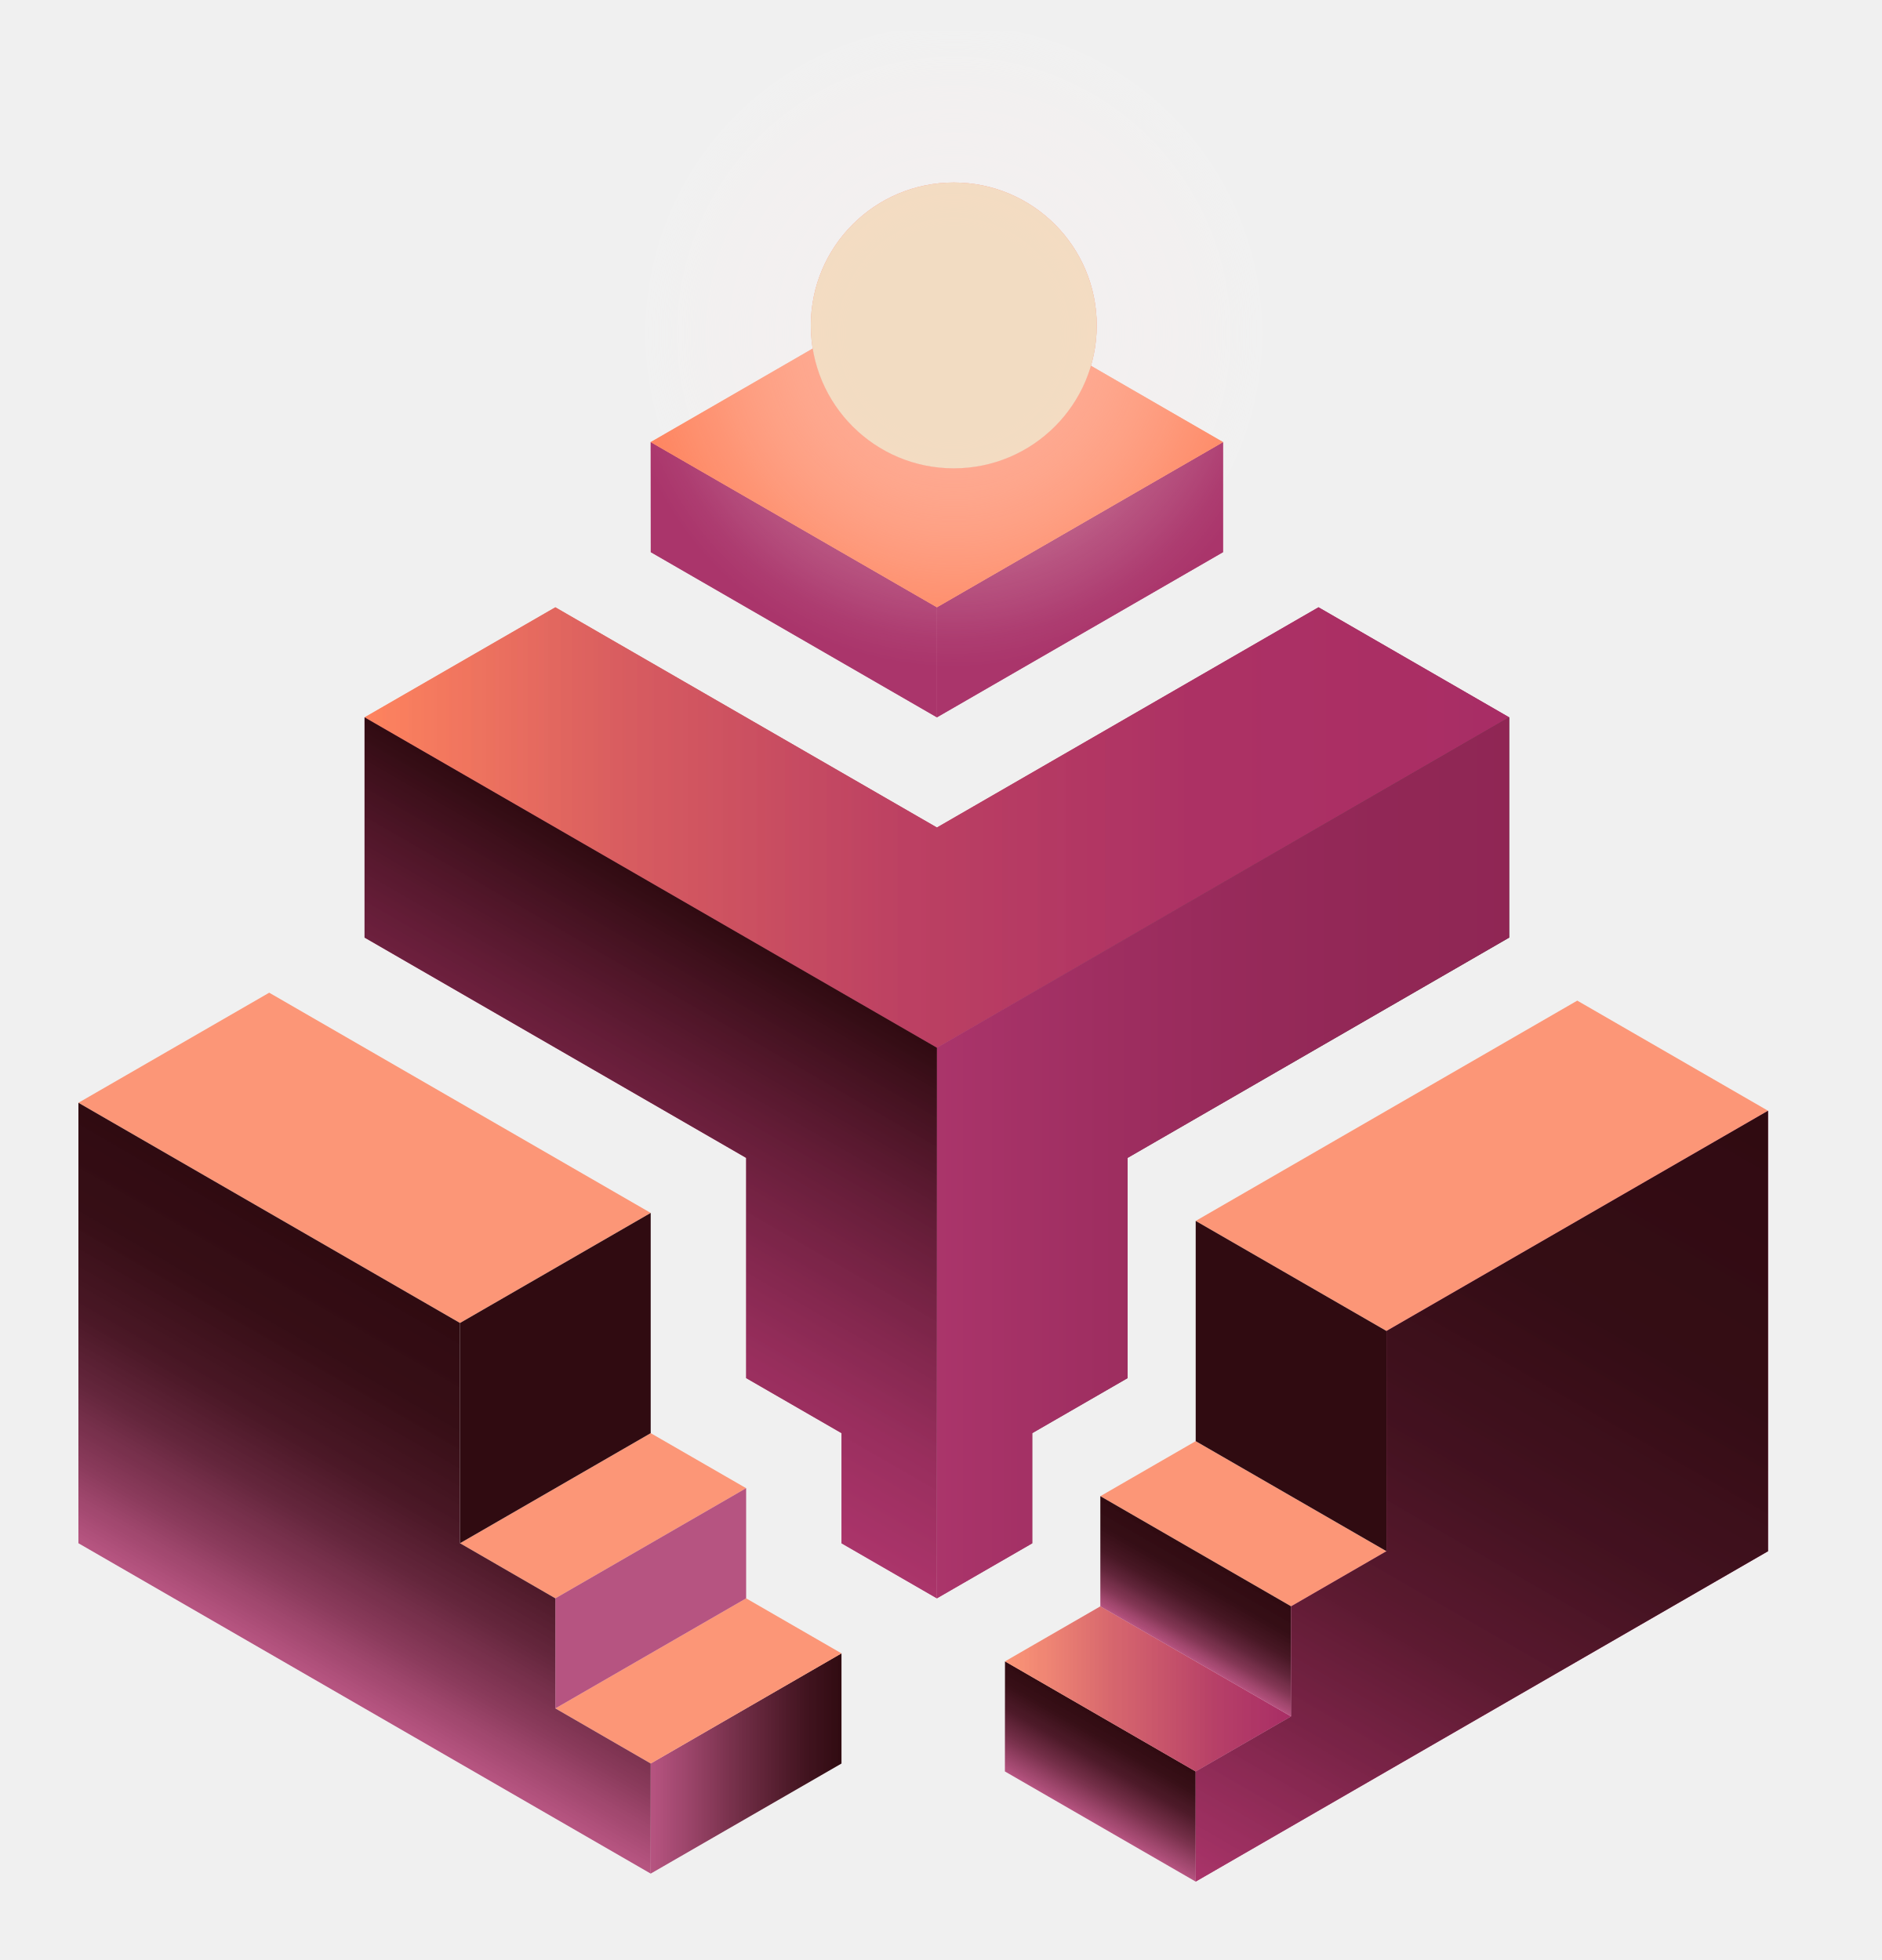
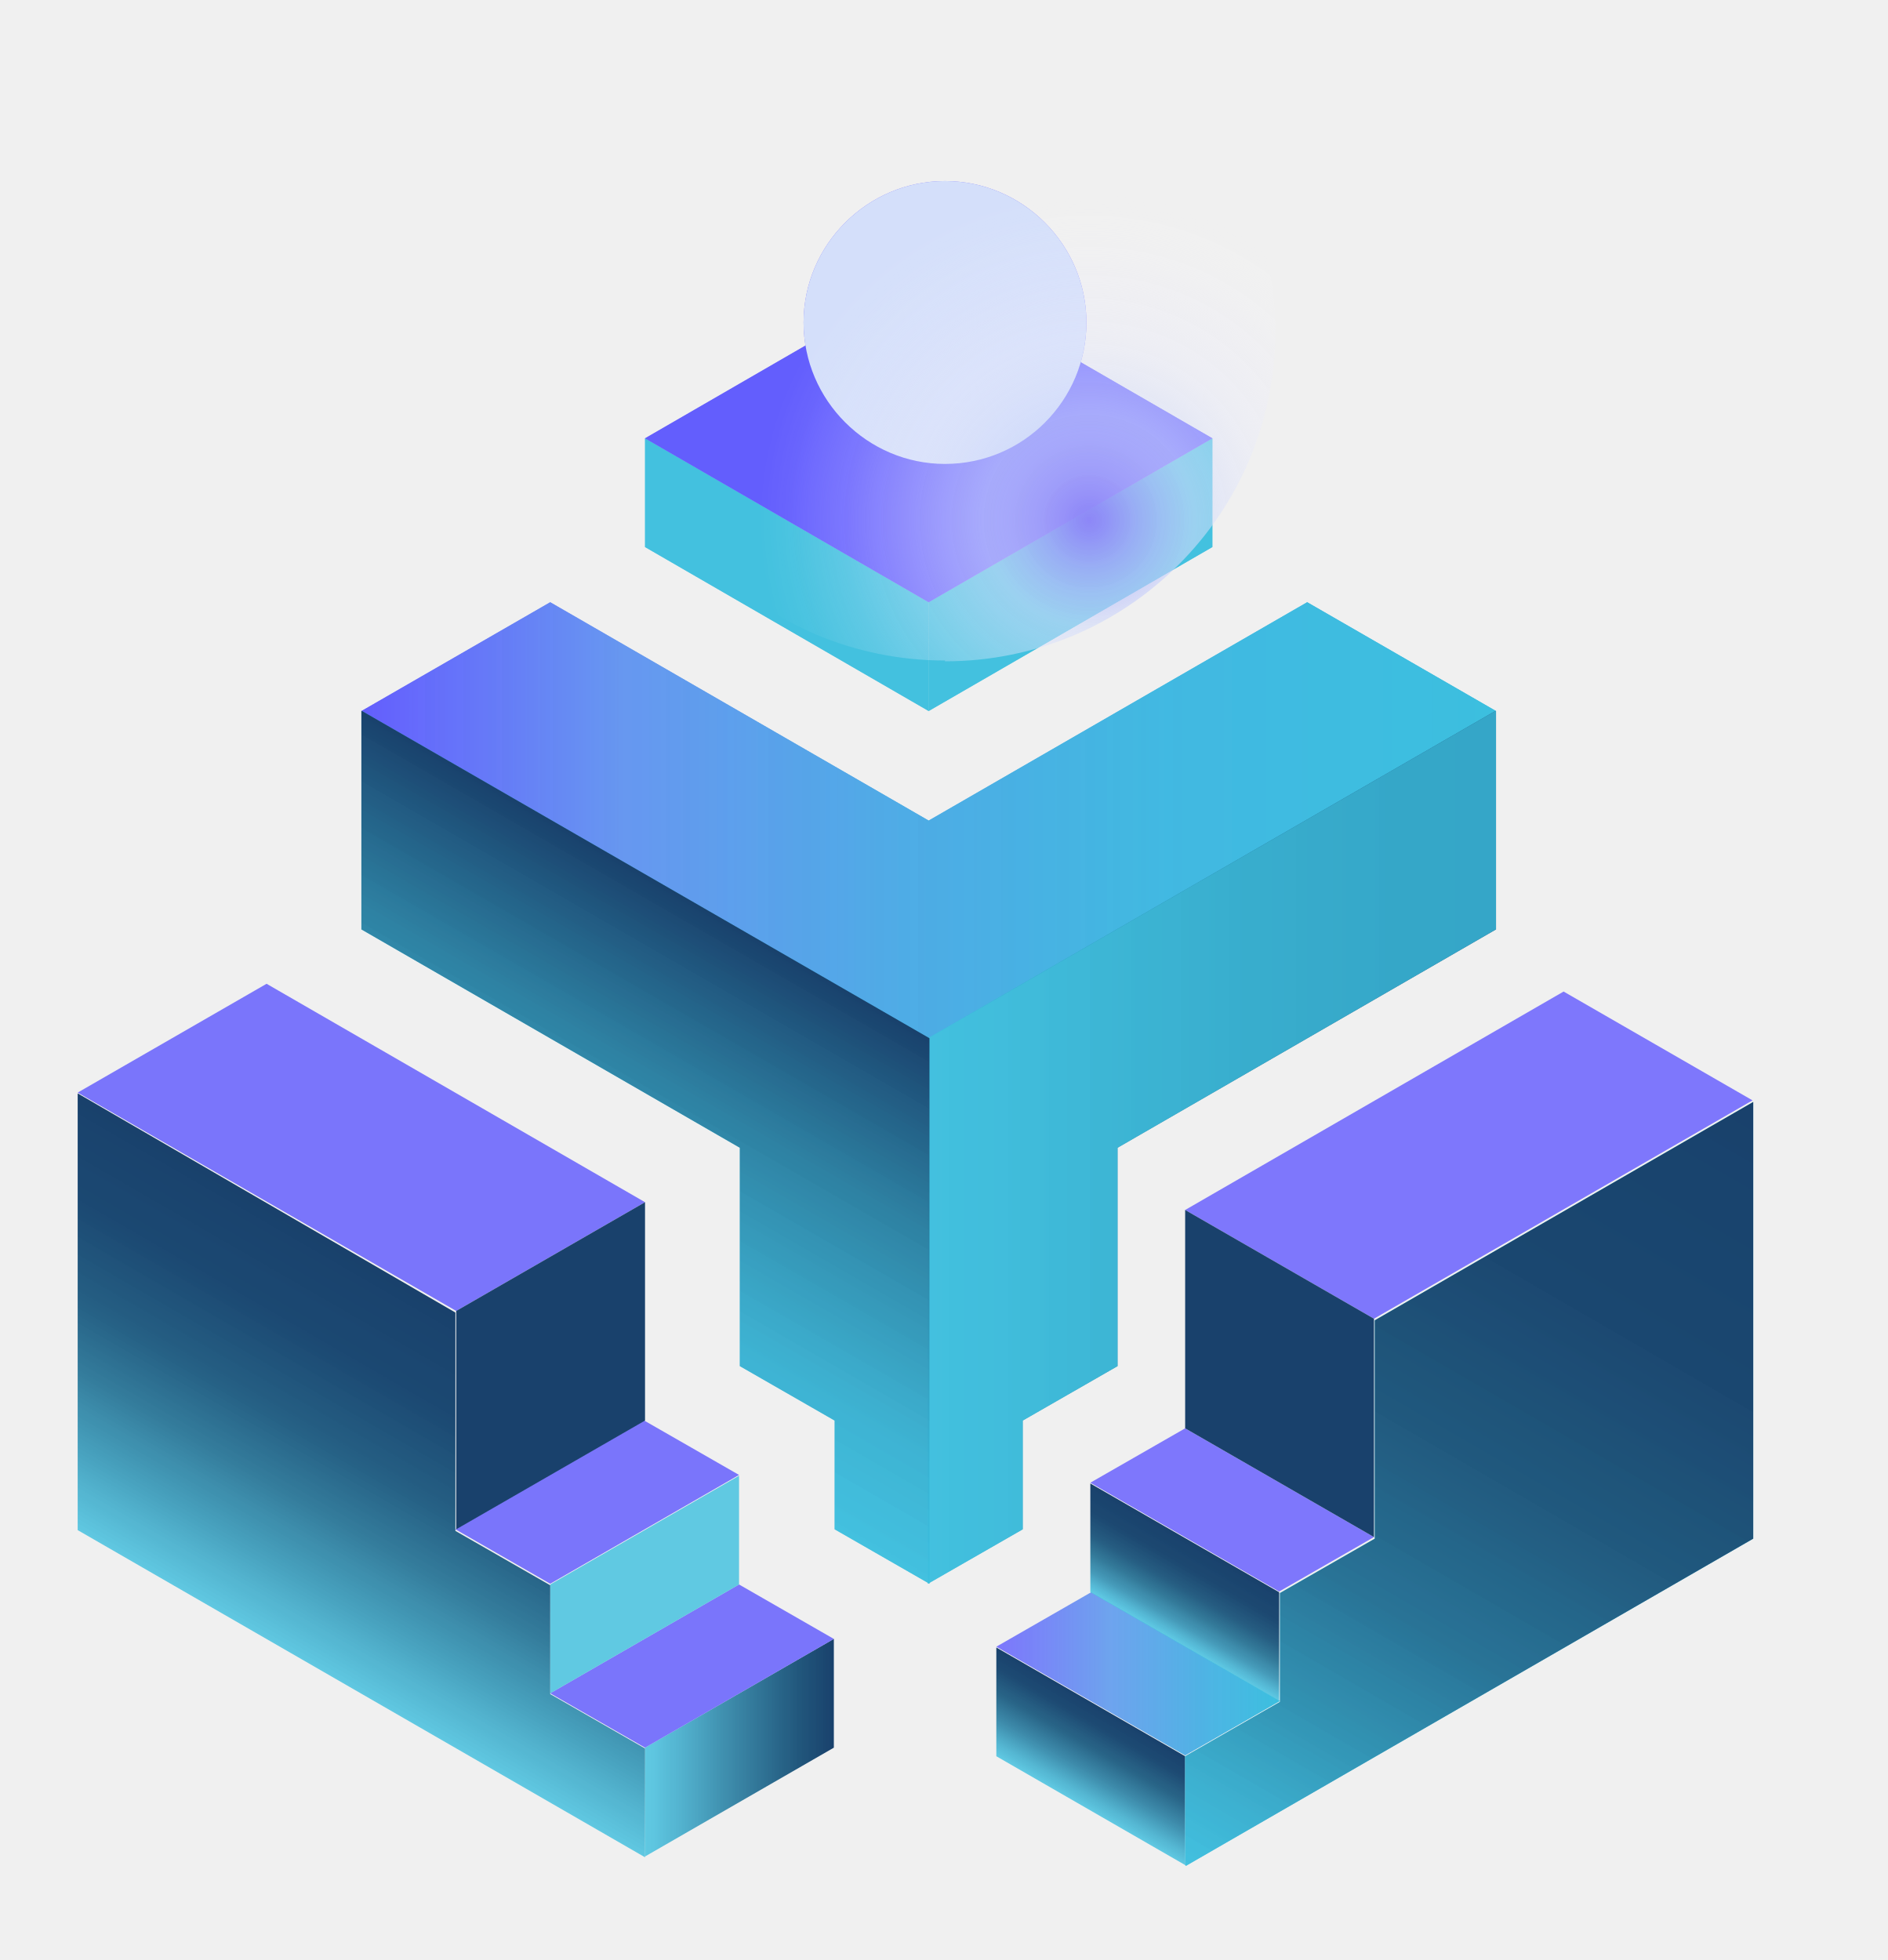
- <svg xmlns="http://www.w3.org/2000/svg" width="24" height="25" viewBox="0 0 24 25" fill="none">
-   <g clip-path="url(#clip0_2467_5237)">
-     <path d="M12.815 22.595L12.816 21.191L15.248 22.595V24L12.815 22.595Z" fill="url(#paint0_linear_2467_5237)" />
-     <path d="M12.816 21.191L14.032 20.489L16.465 21.893L15.248 22.596L12.816 21.191Z" fill="url(#paint1_linear_2467_5237)" />
-     <path d="M14.032 19.084L15.248 18.382L17.681 19.786L16.465 20.489L14.032 19.084Z" fill="url(#paint2_linear_2467_5237)" />
-     <path d="M15.248 15.573L20.114 12.763L22.547 14.168L17.681 16.977L15.248 15.573Z" fill="url(#paint3_linear_2467_5237)" />
-     <path d="M14.032 20.489V19.084L16.465 20.489V21.893L14.032 20.489Z" fill="url(#paint4_linear_2467_5237)" />
-     <path d="M15.248 18.382V15.573L17.681 16.977V19.786L15.248 18.382Z" fill="url(#paint5_linear_2467_5237)" />
-     <path d="M15.248 24V22.596L16.465 21.893V20.489L17.681 19.786V16.977L22.547 14.168V19.786L15.248 24Z" fill="url(#paint6_linear_2467_5237)" />
-     <path d="M15.248 24V22.596L16.465 21.893V20.489L17.681 19.786V16.977L22.547 14.168V19.786L15.248 24Z" fill="url(#paint7_linear_2467_5237)" />
-     <path d="M4.649 9.15L7.082 7.746L11.948 10.555L16.814 7.746L19.246 9.15L11.948 13.364L4.649 9.15Z" fill="url(#paint8_linear_2467_5237)" />
-     <path d="M4.649 9.15L7.082 7.746L11.948 10.555L16.814 7.746L19.246 9.15L11.948 13.364L4.649 9.15Z" fill="url(#paint9_linear_2467_5237)" />
-     <path d="M19.246 9.15V11.959L14.38 14.769V17.578L13.164 18.28V19.685L11.948 20.387V13.364L19.246 9.15Z" fill="url(#paint10_linear_2467_5237)" />
-     <path d="M19.246 9.15V11.959L14.38 14.769V17.578L13.164 18.28V19.685L11.948 20.387V13.364L19.246 9.15Z" fill="url(#paint11_linear_2467_5237)" />
-     <path d="M4.649 9.15V11.959L9.515 14.769V17.578L10.731 18.28V19.685L11.947 20.387L11.948 13.364L4.649 9.15Z" fill="url(#paint12_linear_2467_5237)" />
-     <path d="M4.649 9.15V11.959L9.515 14.769V17.578L10.731 18.28V19.685L11.947 20.387L11.948 13.364L4.649 9.15Z" fill="url(#paint13_linear_2467_5237)" />
-     <path d="M10.731 22.494L10.731 21.089L8.298 22.494V23.898L10.731 22.494Z" fill="url(#paint14_linear_2467_5237)" />
-     <path d="M10.731 21.089L9.515 20.387L7.082 21.791L8.298 22.494L10.731 21.089Z" fill="url(#paint15_linear_2467_5237)" />
-     <path d="M9.515 18.982L8.298 18.28L5.866 19.684L7.082 20.387L9.515 18.982Z" fill="url(#paint16_linear_2467_5237)" />
-     <path d="M8.298 15.471L3.433 12.662L1 14.066L5.866 16.875L8.298 15.471Z" fill="url(#paint17_linear_2467_5237)" />
-     <path d="M9.515 20.387V18.982L7.082 20.387V21.791L9.515 20.387Z" fill="url(#paint18_linear_2467_5237)" />
-     <path d="M8.298 18.28V15.471L5.866 16.875V19.684L8.298 18.28Z" fill="url(#paint19_linear_2467_5237)" />
-     <path d="M8.298 23.898V22.494L7.082 21.791V20.387L5.866 19.684V16.875L1 14.066V19.684L8.298 23.898Z" fill="url(#paint20_linear_2467_5237)" />
-     <path d="M8.298 5.639L8.299 7.043L11.948 9.15V7.746L8.298 5.639Z" fill="url(#paint21_linear_2467_5237)" />
-     <path d="M8.298 5.639L8.299 7.043L11.948 9.15V7.746L8.298 5.639Z" fill="url(#paint22_linear_2467_5237)" />
-     <path d="M15.597 5.639V7.043L11.948 9.15V7.746L15.597 5.639Z" fill="url(#paint23_linear_2467_5237)" />
-     <path d="M15.597 5.639V7.043L11.948 9.15V7.746L15.597 5.639Z" fill="url(#paint24_linear_2467_5237)" />
-     <path d="M8.298 5.639L11.948 3.532L15.597 5.639L11.948 7.746L8.298 5.639Z" fill="url(#paint25_linear_2467_5237)" />
-     <path d="M8.298 5.639L11.948 3.532L15.597 5.639L11.948 7.746L8.298 5.639Z" fill="url(#paint26_linear_2467_5237)" />
-     <path d="M12.163 5.974C13.17 5.974 13.986 5.158 13.986 4.151C13.986 3.144 13.17 2.328 12.163 2.328C11.156 2.328 10.34 3.144 10.34 4.151C10.34 5.158 11.156 5.974 12.163 5.974Z" fill="url(#paint27_linear_2467_5237)" />
-     <path d="M12.163 5.974C13.17 5.974 13.986 5.158 13.986 4.151C13.986 3.144 13.17 2.328 12.163 2.328C11.156 2.328 10.34 3.144 10.34 4.151C10.34 5.158 11.156 5.974 12.163 5.974Z" fill="#F2DCC2" />
-     <path style="mix-blend-mode:lighten" d="M12.163 8.507C14.512 8.507 16.416 6.602 16.416 4.253C16.416 1.904 14.512 0 12.163 0C9.814 0 7.91 1.904 7.91 4.253C7.91 6.602 9.814 8.507 12.163 8.507Z" fill="url(#paint28_radial_2467_5237)" />
+ <svg xmlns="http://www.w3.org/2000/svg" width="26" height="27" viewBox="0 0 26 27" fill="none">
+   <g clip-path="url(#clip0_4553_14340)">
+     <mask id="mask0_4553_14340" style="mask-type:alpha" maskUnits="userSpaceOnUse" x="0" y="0" width="26" height="27">
+       <path d="M25.692 0.428H0V26.12H25.692V0.428Z" fill="white" />
+     </mask>
+     <g mask="url(#mask0_4553_14340)">
+       <path d="M13.724 24.193V22.695L16.325 24.193V25.692L13.724 24.193Z" fill="url(#paint0_linear_4553_14340)" />
+       <path d="M13.724 22.684L15.03 21.934L17.631 23.433L16.325 24.182L13.724 22.684V22.684Z" fill="url(#paint1_linear_4553_14340)" />
+       <path d="M15.019 20.425L16.325 19.676L18.926 21.174L17.62 21.924L15.019 20.425V20.425Z" fill="url(#paint2_linear_4553_14340)" />
+       <path d="M16.325 16.668L21.538 13.659L24.14 15.158L18.926 18.166L16.325 16.668V16.668Z" fill="url(#paint3_linear_4553_14340)" />
+       <path d="M15.019 21.934V20.436L17.62 21.934V23.433L15.019 21.934V21.934Z" fill="url(#paint4_linear_4553_14340)" />
+       <path d="M16.325 19.676V16.668L18.926 18.166V21.174L16.325 19.676Z" fill="url(#paint5_linear_4553_14340)" />
+       <path d="M16.325 25.692V24.193L17.631 23.444V21.945L18.937 21.196V18.188L24.15 15.18V21.196L16.336 25.703L16.325 25.692Z" fill="url(#paint6_linear_4553_14340)" />
+       <path d="M16.325 25.692V24.193L17.631 23.444V21.945L18.937 21.196V18.188L24.15 15.18V21.196L16.336 25.703L16.325 25.692Z" fill="url(#paint7_linear_4553_14340)" />
+       <path d="M4.978 9.795L7.579 8.296L12.792 11.304L18.006 8.296L20.607 9.795L12.792 14.302L4.978 9.795V9.795Z" fill="url(#paint8_linear_4553_14340)" />
+       <path d="M4.978 9.795L7.579 8.296L12.792 11.304L18.006 8.296L20.607 9.795L12.792 14.302L4.978 9.795V9.795Z" fill="url(#paint9_linear_4553_14340)" />
+       <path d="M20.607 9.795V12.803L15.394 15.811V18.819L14.088 19.569V21.067L12.782 21.817V14.302L20.596 9.795H20.607Z" fill="url(#paint10_linear_4553_14340)" />
+       <path d="M20.607 9.795V12.803L15.394 15.811V18.819L14.088 19.569V21.067L12.782 21.817V14.302L20.596 9.795H20.607Z" fill="url(#paint11_linear_4553_14340)" />
+       <path d="M4.978 9.795V12.803L10.191 15.811V18.819L11.497 19.569V21.067L12.803 21.817V14.302L4.988 9.795H4.978Z" fill="url(#paint12_linear_4553_14340)" />
+       <path d="M4.978 9.795V12.803L10.191 15.811V18.819L11.497 19.569V21.067L12.803 21.817V14.302L4.988 9.795H4.978Z" fill="url(#paint13_linear_4553_14340)" />
+       <path d="M11.486 24.075V22.577L8.885 24.075V25.574L11.486 24.075Z" fill="url(#paint14_linear_4553_14340)" />
+       <path d="M11.486 22.577L10.18 21.827L7.579 23.326L8.885 24.075L11.486 22.577Z" fill="url(#paint15_linear_4553_14340)" />
+       <path d="M10.18 20.318L8.874 19.569L6.273 21.067L7.579 21.817L10.18 20.318Z" fill="url(#paint16_linear_4553_14340)" />
+       <path d="M8.885 16.561L3.672 13.552L1.07 15.051L6.284 18.059L8.885 16.561Z" fill="url(#paint17_linear_4553_14340)" />
+       <path d="M10.18 21.827V20.329L7.579 21.827V23.326L10.18 21.827Z" fill="url(#paint18_linear_4553_14340)" />
+       <path d="M8.885 19.569V16.561L6.284 18.059V21.067L8.885 19.569Z" fill="url(#paint19_linear_4553_14340)" />
+       <path d="M8.885 25.585V24.086L7.579 23.337V21.838L6.273 21.089V18.081L1.07 15.062V21.078L8.885 25.585V25.585Z" fill="url(#paint20_linear_4553_14340)" />
+       <path d="M8.885 6.038V7.536L12.792 9.795V8.296L8.885 6.038V6.038Z" fill="url(#paint21_linear_4553_14340)" />
+       <path d="M8.885 6.038V7.536L12.792 9.795V8.296L8.885 6.038V6.038Z" fill="url(#paint22_linear_4553_14340)" />
+       <path d="M16.7 6.038V7.536L12.792 9.795V8.296L16.7 6.038V6.038Z" fill="url(#paint23_linear_4553_14340)" />
+       <path d="M16.7 6.038V7.536L12.792 9.795V8.296L16.7 6.038V6.038Z" fill="url(#paint24_linear_4553_14340)" />
+       <path d="M8.885 6.038L12.792 3.779L16.7 6.038L12.792 8.296L8.885 6.038V6.038Z" fill="url(#paint25_linear_4553_14340)" />
+       <path d="M8.885 6.038L12.792 3.779L16.7 6.038L12.792 8.296L8.885 6.038V6.038Z" fill="url(#paint26_linear_4553_14340)" />
+       <path d="M13.017 6.391C14.098 6.391 14.965 5.513 14.965 4.443C14.965 3.372 14.088 2.494 13.017 2.494C11.947 2.494 11.069 3.372 11.069 4.443C11.069 5.513 11.947 6.391 13.017 6.391Z" fill="url(#paint27_linear_4553_14340)" />
+       <path d="M13.017 6.391C14.098 6.391 14.965 5.513 14.965 4.443C14.965 3.372 14.088 2.494 13.017 2.494C11.947 2.494 11.069 3.372 11.069 4.443C11.069 5.513 11.947 6.391 13.017 6.391Z" fill="#D4DFFA" />
+       <path d="M13.017 9.11C15.533 9.11 17.567 7.076 17.567 4.56C17.567 2.045 15.533 0 13.017 0C10.502 0 8.468 2.034 8.468 4.55C8.468 7.065 10.502 9.099 13.017 9.099V9.11Z" fill="url(#paint28_radial_4553_14340)" />
+     </g>
  </g>
  <defs>
-     <linearGradient id="paint0_linear_2467_5237" x1="13.728" y1="23.122" x2="14.336" y2="22.069" gradientUnits="userSpaceOnUse">
-       <stop stop-color="#A82D65" stop-opacity="0.8" />
-       <stop offset="0.11" stop-color="#912755" stop-opacity="0.84" />
-       <stop offset="0.34" stop-color="#671B37" stop-opacity="0.91" />
-       <stop offset="0.57" stop-color="#481222" stop-opacity="0.96" />
-       <stop offset="0.8" stop-color="#360D15" stop-opacity="0.99" />
-       <stop offset="1" stop-color="#300B11" />
-     </linearGradient>
-     <linearGradient id="paint1_linear_2467_5237" x1="12.816" y1="21.542" x2="16.465" y2="21.542" gradientUnits="userSpaceOnUse">
-       <stop stop-color="#FF8059" stop-opacity="0.8" />
-       <stop offset="0.39" stop-color="#D2555F" stop-opacity="0.9" />
-       <stop offset="0.76" stop-color="#B33863" stop-opacity="0.97" />
-       <stop offset="1" stop-color="#A82D65" />
-     </linearGradient>
-     <linearGradient id="paint2_linear_2467_5237" x1="2517.23" y1="1529.67" x2="2990.46" y2="1529.67" gradientUnits="userSpaceOnUse">
-       <stop stop-color="#FF8059" stop-opacity="0.8" />
-       <stop offset="0.39" stop-color="#D2555F" stop-opacity="0.9" />
-       <stop offset="0.76" stop-color="#B33863" stop-opacity="0.97" />
-       <stop offset="1" stop-color="#A82D65" />
-     </linearGradient>
-     <linearGradient id="paint3_linear_2467_5237" x1="5337.15" y1="2351.4" x2="7230.06" y2="2351.4" gradientUnits="userSpaceOnUse">
-       <stop stop-color="#FF8059" stop-opacity="0.8" />
-       <stop offset="0.39" stop-color="#D2555F" stop-opacity="0.9" />
-       <stop offset="0.76" stop-color="#B33863" stop-opacity="0.97" />
-       <stop offset="1" stop-color="#A82D65" />
-     </linearGradient>
-     <linearGradient id="paint4_linear_2467_5237" x1="14.944" y1="21.015" x2="15.553" y2="19.962" gradientUnits="userSpaceOnUse">
-       <stop stop-color="#A82D65" stop-opacity="0.8" />
-       <stop offset="0.03" stop-color="#9F2A5E" stop-opacity="0.82" />
-       <stop offset="0.18" stop-color="#771F42" stop-opacity="0.88" />
-       <stop offset="0.35" stop-color="#57162D" stop-opacity="0.93" />
-       <stop offset="0.53" stop-color="#41101D" stop-opacity="0.97" />
-       <stop offset="0.73" stop-color="#340C14" stop-opacity="0.99" />
-       <stop offset="1" stop-color="#300B11" />
-     </linearGradient>
-     <linearGradient id="paint5_linear_2467_5237" x1="1841.72" y1="2932.58" x2="2052.05" y2="2722.27" gradientUnits="userSpaceOnUse">
-       <stop stop-color="#A82D65" stop-opacity="0.8" />
-       <stop offset="0.03" stop-color="#9F2A5E" stop-opacity="0.82" />
-       <stop offset="0.18" stop-color="#771F42" stop-opacity="0.88" />
-       <stop offset="0.35" stop-color="#57162D" stop-opacity="0.93" />
-       <stop offset="0.53" stop-color="#41101D" stop-opacity="0.97" />
-       <stop offset="0.73" stop-color="#340C14" stop-opacity="0.99" />
-       <stop offset="1" stop-color="#300B11" />
-     </linearGradient>
-     <linearGradient id="paint6_linear_2467_5237" x1="5337.15" y1="6943.34" x2="7230.06" y2="6943.34" gradientUnits="userSpaceOnUse">
-       <stop stop-color="#A82D65" stop-opacity="0.8" />
-       <stop offset="0.03" stop-color="#9F2A5E" stop-opacity="0.82" />
-       <stop offset="0.18" stop-color="#771F42" stop-opacity="0.88" />
-       <stop offset="0.35" stop-color="#57162D" stop-opacity="0.93" />
-       <stop offset="0.53" stop-color="#41101D" stop-opacity="0.97" />
-       <stop offset="0.73" stop-color="#340C14" stop-opacity="0.99" />
-       <stop offset="1" stop-color="#300B11" />
-     </linearGradient>
-     <linearGradient id="paint7_linear_2467_5237" x1="16.465" y1="24.702" x2="22.547" y2="14.168" gradientUnits="userSpaceOnUse">
-       <stop stop-color="#A82D65" stop-opacity="0.8" />
-       <stop offset="0.04" stop-color="#9B295C" stop-opacity="0.82" />
-       <stop offset="0.19" stop-color="#741E41" stop-opacity="0.89" />
-       <stop offset="0.34" stop-color="#56162B" stop-opacity="0.94" />
-       <stop offset="0.51" stop-color="#40101D" stop-opacity="0.97" />
-       <stop offset="0.71" stop-color="#340C14" stop-opacity="0.99" />
-       <stop offset="1" stop-color="#300B11" />
-     </linearGradient>
-     <linearGradient id="paint8_linear_2467_5237" x1="4.649" y1="10.555" x2="19.246" y2="10.555" gradientUnits="userSpaceOnUse">
-       <stop stop-color="#FF8059" stop-opacity="0.8" />
-       <stop offset="0.01" stop-color="#FD7E59" stop-opacity="0.81" />
-       <stop offset="0.23" stop-color="#D75A5E" stop-opacity="0.89" />
-       <stop offset="0.46" stop-color="#BD4162" stop-opacity="0.95" />
-       <stop offset="0.71" stop-color="#AD3264" stop-opacity="0.99" />
-       <stop offset="1" stop-color="#A82D65" />
-     </linearGradient>
-     <linearGradient id="paint9_linear_2467_5237" x1="4.649" y1="10.555" x2="19.246" y2="10.555" gradientUnits="userSpaceOnUse">
-       <stop stop-color="#FF8059" stop-opacity="0.8" />
-       <stop offset="0.01" stop-color="#FD7E59" stop-opacity="0.81" />
-       <stop offset="0.23" stop-color="#D75A5E" stop-opacity="0.89" />
-       <stop offset="0.46" stop-color="#BD4162" stop-opacity="0.95" />
-       <stop offset="0.71" stop-color="#AD3264" stop-opacity="0.99" />
-       <stop offset="1" stop-color="#A82D65" />
-     </linearGradient>
-     <linearGradient id="paint10_linear_2467_5237" x1="11.948" y1="14.768" x2="19.246" y2="14.768" gradientUnits="userSpaceOnUse">
-       <stop stop-color="#A82D65" stop-opacity="0.8" />
-       <stop offset="0.13" stop-color="#8B2551" stop-opacity="0.85" />
-       <stop offset="0.35" stop-color="#641A35" stop-opacity="0.91" />
-       <stop offset="0.57" stop-color="#471121" stop-opacity="0.96" />
-       <stop offset="0.79" stop-color="#360D15" stop-opacity="0.99" />
-       <stop offset="1" stop-color="#300B11" />
-     </linearGradient>
-     <linearGradient id="paint11_linear_2467_5237" x1="4477.82" y1="6204.88" x2="6370.73" y2="6204.88" gradientUnits="userSpaceOnUse">
-       <stop stop-color="#A82D65" stop-opacity="0.8" />
-       <stop offset="0.03" stop-color="#9F2A5E" stop-opacity="0.82" />
-       <stop offset="0.18" stop-color="#771F42" stop-opacity="0.88" />
-       <stop offset="0.35" stop-color="#57162D" stop-opacity="0.93" />
-       <stop offset="0.53" stop-color="#41101D" stop-opacity="0.97" />
-       <stop offset="0.73" stop-color="#340C14" stop-opacity="0.99" />
-       <stop offset="1" stop-color="#300B11" />
-     </linearGradient>
-     <linearGradient id="paint12_linear_2467_5237" x1="2577.55" y1="6204.88" x2="4470.53" y2="6204.88" gradientUnits="userSpaceOnUse">
-       <stop stop-color="#A82D65" stop-opacity="0.8" />
-       <stop offset="0.03" stop-color="#9F2A5E" stop-opacity="0.82" />
-       <stop offset="0.18" stop-color="#771F42" stop-opacity="0.88" />
-       <stop offset="0.35" stop-color="#57162D" stop-opacity="0.93" />
-       <stop offset="0.53" stop-color="#41101D" stop-opacity="0.97" />
-       <stop offset="0.73" stop-color="#340C14" stop-opacity="0.99" />
-       <stop offset="1" stop-color="#300B11" />
-     </linearGradient>
-     <linearGradient id="paint13_linear_2467_5237" x1="6.778" y1="17.402" x2="9.819" y2="12.135" gradientUnits="userSpaceOnUse">
-       <stop stop-color="#A82D65" stop-opacity="0.8" />
-       <stop offset="0.23" stop-color="#942757" stop-opacity="0.83" />
-       <stop offset="0.65" stop-color="#601933" stop-opacity="0.92" />
-       <stop offset="1" stop-color="#300B11" />
-     </linearGradient>
-     <linearGradient id="paint14_linear_2467_5237" x1="8.298" y1="22.494" x2="10.731" y2="22.494" gradientUnits="userSpaceOnUse">
-       <stop stop-color="#A82D65" stop-opacity="0.8" />
-       <stop offset="0.05" stop-color="#A12B60" stop-opacity="0.81" />
-       <stop offset="0.47" stop-color="#641A35" stop-opacity="0.91" />
-       <stop offset="0.81" stop-color="#3E0F1B" stop-opacity="0.98" />
-       <stop offset="1" stop-color="#300B11" />
-     </linearGradient>
-     <linearGradient id="paint15_linear_2467_5237" x1="1608.92" y1="1681.59" x2="2082.07" y2="1681.59" gradientUnits="userSpaceOnUse">
-       <stop stop-color="#FF8059" stop-opacity="0.8" />
-       <stop offset="0.01" stop-color="#FD7E59" stop-opacity="0.81" />
-       <stop offset="0.23" stop-color="#D75A5E" stop-opacity="0.89" />
-       <stop offset="0.46" stop-color="#BD4162" stop-opacity="0.95" />
-       <stop offset="0.71" stop-color="#AD3264" stop-opacity="0.99" />
-       <stop offset="1" stop-color="#A82D65" />
-     </linearGradient>
-     <linearGradient id="paint16_linear_2467_5237" x1="1450.07" y1="1521.74" x2="1923.3" y2="1521.74" gradientUnits="userSpaceOnUse">
-       <stop stop-color="#FF8059" stop-opacity="0.8" />
-       <stop offset="0.01" stop-color="#FD7E59" stop-opacity="0.81" />
-       <stop offset="0.23" stop-color="#D75A5E" stop-opacity="0.89" />
-       <stop offset="0.46" stop-color="#BD4162" stop-opacity="0.95" />
-       <stop offset="0.71" stop-color="#AD3264" stop-opacity="0.99" />
-       <stop offset="1" stop-color="#A82D65" />
-     </linearGradient>
-     <linearGradient id="paint17_linear_2467_5237" x1="1627.44" y1="2336.04" x2="3520.35" y2="2336.04" gradientUnits="userSpaceOnUse">
-       <stop stop-color="#FF8059" stop-opacity="0.8" />
-       <stop offset="0.01" stop-color="#FD7E59" stop-opacity="0.81" />
-       <stop offset="0.23" stop-color="#D75A5E" stop-opacity="0.89" />
-       <stop offset="0.46" stop-color="#BD4162" stop-opacity="0.95" />
-       <stop offset="0.71" stop-color="#AD3264" stop-opacity="0.99" />
-       <stop offset="1" stop-color="#A82D65" />
-     </linearGradient>
-     <linearGradient id="paint18_linear_2467_5237" x1="1075.01" y1="2128.84" x2="1285.32" y2="2128.84" gradientUnits="userSpaceOnUse">
-       <stop stop-color="#A82D65" stop-opacity="0.8" />
-       <stop offset="0.05" stop-color="#A12B60" stop-opacity="0.81" />
-       <stop offset="0.47" stop-color="#641A35" stop-opacity="0.91" />
-       <stop offset="0.81" stop-color="#3E0F1B" stop-opacity="0.98" />
-       <stop offset="1" stop-color="#300B11" />
-     </linearGradient>
-     <linearGradient id="paint19_linear_2467_5237" x1="968.63" y1="3074.98" x2="1389.26" y2="2654.35" gradientUnits="userSpaceOnUse">
-       <stop stop-color="#A82D65" stop-opacity="0.8" />
-       <stop offset="0.05" stop-color="#A12B60" stop-opacity="0.81" />
-       <stop offset="0.47" stop-color="#641A35" stop-opacity="0.91" />
-       <stop offset="0.81" stop-color="#3E0F1B" stop-opacity="0.98" />
-       <stop offset="1" stop-color="#300B11" />
-     </linearGradient>
-     <linearGradient id="paint20_linear_2467_5237" x1="3.433" y1="21.089" x2="5.866" y2="16.875" gradientUnits="userSpaceOnUse">
-       <stop stop-color="#A82D65" stop-opacity="0.8" />
-       <stop offset="0.01" stop-color="#A72D64" stop-opacity="0.8" />
-       <stop offset="0.18" stop-color="#7C2046" stop-opacity="0.87" />
-       <stop offset="0.36" stop-color="#5A172F" stop-opacity="0.93" />
-       <stop offset="0.54" stop-color="#43101E" stop-opacity="0.97" />
-       <stop offset="0.75" stop-color="#350C14" stop-opacity="0.99" />
-       <stop offset="1" stop-color="#300B11" />
-     </linearGradient>
-     <linearGradient id="paint21_linear_2467_5237" x1="1768.15" y1="1021.6" x2="2241.41" y2="1021.6" gradientUnits="userSpaceOnUse">
-       <stop stop-color="#A82D65" stop-opacity="0.8" />
-       <stop offset="0.13" stop-color="#8B2551" stop-opacity="0.85" />
-       <stop offset="0.35" stop-color="#641A35" stop-opacity="0.91" />
-       <stop offset="0.57" stop-color="#471121" stop-opacity="0.96" />
-       <stop offset="0.79" stop-color="#360D15" stop-opacity="0.99" />
-       <stop offset="1" stop-color="#300B11" />
-     </linearGradient>
-     <linearGradient id="paint22_linear_2467_5237" x1="1768.15" y1="1021.6" x2="2241.41" y2="1021.6" gradientUnits="userSpaceOnUse">
-       <stop stop-color="#A82D65" stop-opacity="0.8" />
-       <stop offset="0.13" stop-color="#8B2551" stop-opacity="0.85" />
-       <stop offset="0.35" stop-color="#641A35" stop-opacity="0.91" />
-       <stop offset="0.57" stop-color="#471121" stop-opacity="0.96" />
-       <stop offset="0.79" stop-color="#360D15" stop-opacity="0.99" />
-       <stop offset="1" stop-color="#300B11" />
-     </linearGradient>
-     <linearGradient id="paint23_linear_2467_5237" x1="2244.89" y1="1021.63" x2="2718.11" y2="1021.63" gradientUnits="userSpaceOnUse">
-       <stop stop-color="#A82D65" stop-opacity="0.8" />
-       <stop offset="0.13" stop-color="#8B2551" stop-opacity="0.85" />
-       <stop offset="0.35" stop-color="#641A35" stop-opacity="0.91" />
-       <stop offset="0.57" stop-color="#471121" stop-opacity="0.96" />
-       <stop offset="0.79" stop-color="#360D15" stop-opacity="0.99" />
-       <stop offset="1" stop-color="#300B11" />
-     </linearGradient>
-     <linearGradient id="paint24_linear_2467_5237" x1="2244.89" y1="1021.63" x2="2718.11" y2="1021.63" gradientUnits="userSpaceOnUse">
-       <stop stop-color="#A82D65" stop-opacity="0.8" />
-       <stop offset="0.13" stop-color="#8B2551" stop-opacity="0.85" />
-       <stop offset="0.35" stop-color="#641A35" stop-opacity="0.91" />
-       <stop offset="0.57" stop-color="#471121" stop-opacity="0.96" />
-       <stop offset="0.79" stop-color="#360D15" stop-opacity="0.99" />
-       <stop offset="1" stop-color="#300B11" />
-     </linearGradient>
-     <linearGradient id="paint25_linear_2467_5237" x1="3527.86" y1="959.889" x2="5420.84" y2="959.889" gradientUnits="userSpaceOnUse">
-       <stop stop-color="#FF8059" stop-opacity="0.8" />
-       <stop offset="0.01" stop-color="#FD7E59" stop-opacity="0.81" />
-       <stop offset="0.23" stop-color="#D75A5E" stop-opacity="0.89" />
-       <stop offset="0.46" stop-color="#BD4162" stop-opacity="0.95" />
-       <stop offset="0.71" stop-color="#AD3264" stop-opacity="0.99" />
-       <stop offset="1" stop-color="#A82D65" />
-     </linearGradient>
-     <linearGradient id="paint26_linear_2467_5237" x1="3527.86" y1="959.889" x2="5420.84" y2="959.889" gradientUnits="userSpaceOnUse">
-       <stop stop-color="#FF8059" stop-opacity="0.8" />
-       <stop offset="0.01" stop-color="#FD7E59" stop-opacity="0.81" />
-       <stop offset="0.23" stop-color="#D75A5E" stop-opacity="0.89" />
-       <stop offset="0.46" stop-color="#BD4162" stop-opacity="0.95" />
-       <stop offset="0.71" stop-color="#AD3264" stop-opacity="0.99" />
-       <stop offset="1" stop-color="#A82D65" />
-     </linearGradient>
-     <linearGradient id="paint27_linear_2467_5237" x1="2033.2" y1="637.088" x2="2505.7" y2="637.088" gradientUnits="userSpaceOnUse">
-       <stop stop-color="#FF8059" stop-opacity="0.8" />
-       <stop offset="0.01" stop-color="#FD7E59" stop-opacity="0.81" />
-       <stop offset="0.23" stop-color="#D75A5E" stop-opacity="0.89" />
-       <stop offset="0.46" stop-color="#BD4162" stop-opacity="0.95" />
-       <stop offset="0.71" stop-color="#AD3264" stop-opacity="0.99" />
-       <stop offset="1" stop-color="#A82D65" />
-     </linearGradient>
-     <radialGradient id="paint28_radial_2467_5237" cx="0" cy="0" r="1" gradientUnits="userSpaceOnUse" gradientTransform="translate(12.163 4.25335) scale(4.25335)">
-       <stop stop-color="#EA9980" />
-       <stop offset="0.05" stop-color="#EBA088" stop-opacity="0.94" />
-       <stop offset="0.32" stop-color="#F2C1B2" stop-opacity="0.61" />
-       <stop offset="0.55" stop-color="#F8DCD3" stop-opacity="0.35" />
-       <stop offset="0.75" stop-color="#FCEFEB" stop-opacity="0.16" />
-       <stop offset="0.91" stop-color="#FEFBFA" stop-opacity="0.04" />
+     <linearGradient id="paint0_linear_4553_14340" x1="14.698" y1="24.75" x2="15.351" y2="23.626" gradientUnits="userSpaceOnUse">
+       <stop stop-color="#3CBFDF" stop-opacity="0.8" />
+       <stop offset="0.11" stop-color="#37ACCD" stop-opacity="0.84" />
+       <stop offset="0.34" stop-color="#2B80A3" stop-opacity="0.91" />
+       <stop offset="0.57" stop-color="#216084" stop-opacity="0.96" />
+       <stop offset="0.8" stop-color="#1B4972" stop-opacity="0.99" />
+       <stop offset="1" stop-color="#19416C" />
+     </linearGradient>
+     <linearGradient id="paint1_linear_4553_14340" x1="13.724" y1="23.058" x2="17.62" y2="23.058" gradientUnits="userSpaceOnUse">
+       <stop stop-color="#6159FF" stop-opacity="0.8" />
+       <stop offset="0.39" stop-color="#609AEE" stop-opacity="0.9" />
+       <stop offset="0.76" stop-color="#47B3E3" stop-opacity="0.97" />
+       <stop offset="1" stop-color="#3CBFDF" />
+     </linearGradient>
+     <linearGradient id="paint2_linear_4553_14340" x1="2694.67" y1="20.8" x2="3201.26" y2="20.8" gradientUnits="userSpaceOnUse">
+       <stop stop-color="#6159FF" stop-opacity="0.8" />
+       <stop offset="0.39" stop-color="#609AEE" stop-opacity="0.9" />
+       <stop offset="0.76" stop-color="#47B3E3" stop-opacity="0.97" />
+       <stop offset="1" stop-color="#3CBFDF" />
+     </linearGradient>
+     <linearGradient id="paint3_linear_4553_14340" x1="5713.37" y1="15.918" x2="7739.72" y2="15.918" gradientUnits="userSpaceOnUse">
+       <stop stop-color="#6159FF" stop-opacity="0.8" />
+       <stop offset="0.39" stop-color="#609AEE" stop-opacity="0.9" />
+       <stop offset="0.76" stop-color="#47B3E3" stop-opacity="0.97" />
+       <stop offset="1" stop-color="#3CBFDF" />
+     </linearGradient>
+     <linearGradient id="paint4_linear_4553_14340" x1="15.993" y1="22.491" x2="16.646" y2="21.367" gradientUnits="userSpaceOnUse">
+       <stop stop-color="#3CBFDF" stop-opacity="0.8" />
+       <stop offset="0.03" stop-color="#3AB9DB" stop-opacity="0.82" />
+       <stop offset="0.18" stop-color="#2F90B3" stop-opacity="0.88" />
+       <stop offset="0.35" stop-color="#257193" stop-opacity="0.93" />
+       <stop offset="0.53" stop-color="#1F577D" stop-opacity="0.97" />
+       <stop offset="0.73" stop-color="#1A4770" stop-opacity="0.99" />
+       <stop offset="1" stop-color="#19416C" />
+     </linearGradient>
+     <linearGradient id="paint5_linear_4553_14340" x1="-565.509" y1="602.002" x2="-340.352" y2="376.867" gradientUnits="userSpaceOnUse">
+       <stop stop-color="#3CBFDF" stop-opacity="0.8" />
+       <stop offset="0.03" stop-color="#3AB9DB" stop-opacity="0.82" />
+       <stop offset="0.18" stop-color="#2F90B3" stop-opacity="0.88" />
+       <stop offset="0.35" stop-color="#257193" stop-opacity="0.93" />
+       <stop offset="0.53" stop-color="#1F577D" stop-opacity="0.97" />
+       <stop offset="0.73" stop-color="#1A4770" stop-opacity="0.99" />
+       <stop offset="1" stop-color="#19416C" />
+     </linearGradient>
+     <linearGradient id="paint6_linear_4553_14340" x1="5713.37" y1="20.425" x2="7739.72" y2="20.425" gradientUnits="userSpaceOnUse">
+       <stop stop-color="#3CBFDF" stop-opacity="0.8" />
+       <stop offset="0.03" stop-color="#3AB9DB" stop-opacity="0.82" />
+       <stop offset="0.18" stop-color="#2F90B3" stop-opacity="0.88" />
+       <stop offset="0.35" stop-color="#257193" stop-opacity="0.93" />
+       <stop offset="0.53" stop-color="#1F577D" stop-opacity="0.97" />
+       <stop offset="0.73" stop-color="#1A4770" stop-opacity="0.99" />
+       <stop offset="1" stop-color="#19416C" />
+     </linearGradient>
+     <linearGradient id="paint7_linear_4553_14340" x1="17.62" y1="26.441" x2="24.14" y2="15.169" gradientUnits="userSpaceOnUse">
+       <stop stop-color="#3CBFDF" stop-opacity="0.8" />
+       <stop offset="0.04" stop-color="#39B6D7" stop-opacity="0.82" />
+       <stop offset="0.19" stop-color="#2D8FB0" stop-opacity="0.89" />
+       <stop offset="0.34" stop-color="#256E92" stop-opacity="0.94" />
+       <stop offset="0.51" stop-color="#1F577C" stop-opacity="0.97" />
+       <stop offset="0.71" stop-color="#1A4770" stop-opacity="0.99" />
+       <stop offset="1" stop-color="#19416C" />
+     </linearGradient>
+     <linearGradient id="paint8_linear_4553_14340" x1="4.978" y1="11.294" x2="20.607" y2="11.294" gradientUnits="userSpaceOnUse">
+       <stop stop-color="#5F59FE" stop-opacity="0.81" />
+       <stop offset="0.23" stop-color="#6596F0" stop-opacity="0.89" />
+       <stop offset="0.46" stop-color="#4FAAE6" stop-opacity="0.95" />
+       <stop offset="0.71" stop-color="#41B9E1" stop-opacity="0.99" />
+       <stop offset="1" stop-color="#3CBFDF" />
+     </linearGradient>
+     <linearGradient id="paint9_linear_4553_14340" x1="4.978" y1="11.294" x2="20.607" y2="11.294" gradientUnits="userSpaceOnUse">
+       <stop stop-color="#5F59FE" stop-opacity="0.81" />
+       <stop offset="0.23" stop-color="#6596F0" stop-opacity="0.89" />
+       <stop offset="0.46" stop-color="#4FAAE6" stop-opacity="0.95" />
+       <stop offset="0.71" stop-color="#41B9E1" stop-opacity="0.99" />
+       <stop offset="1" stop-color="#3CBFDF" />
+     </linearGradient>
+     <linearGradient id="paint10_linear_4553_14340" x1="12.792" y1="15.811" x2="20.607" y2="15.811" gradientUnits="userSpaceOnUse">
+       <stop stop-color="#3CBFDF" stop-opacity="0.8" />
+       <stop offset="0.13" stop-color="#35A6C7" stop-opacity="0.85" />
+       <stop offset="0.35" stop-color="#297DA0" stop-opacity="0.91" />
+       <stop offset="0.57" stop-color="#1F5E83" stop-opacity="0.96" />
+       <stop offset="0.79" stop-color="#1B4972" stop-opacity="0.99" />
+       <stop offset="1" stop-color="#19416C" />
+     </linearGradient>
+     <linearGradient id="paint11_linear_4553_14340" x1="4793.47" y1="15.811" x2="6819.81" y2="15.811" gradientUnits="userSpaceOnUse">
+       <stop stop-color="#3CBFDF" stop-opacity="0.8" />
+       <stop offset="0.03" stop-color="#3AB9DB" stop-opacity="0.82" />
+       <stop offset="0.18" stop-color="#2F90B3" stop-opacity="0.88" />
+       <stop offset="0.35" stop-color="#257193" stop-opacity="0.93" />
+       <stop offset="0.53" stop-color="#1F577D" stop-opacity="0.97" />
+       <stop offset="0.73" stop-color="#1A4770" stop-opacity="0.99" />
+       <stop offset="1" stop-color="#19416C" />
+     </linearGradient>
+     <linearGradient id="paint12_linear_4553_14340" x1="2759.25" y1="15.811" x2="4785.67" y2="15.811" gradientUnits="userSpaceOnUse">
+       <stop stop-color="#3CBFDF" stop-opacity="0.8" />
+       <stop offset="0.03" stop-color="#3AB9DB" stop-opacity="0.82" />
+       <stop offset="0.18" stop-color="#2F90B3" stop-opacity="0.88" />
+       <stop offset="0.35" stop-color="#257193" stop-opacity="0.93" />
+       <stop offset="0.53" stop-color="#1F577D" stop-opacity="0.97" />
+       <stop offset="0.73" stop-color="#1A4770" stop-opacity="0.99" />
+       <stop offset="1" stop-color="#19416C" />
+     </linearGradient>
+     <linearGradient id="paint13_linear_4553_14340" x1="7.258" y1="18.627" x2="10.512" y2="12.985" gradientUnits="userSpaceOnUse">
+       <stop stop-color="#3CBFDF" stop-opacity="0.8" />
+       <stop offset="0.23" stop-color="#37AFD0" stop-opacity="0.83" />
+       <stop offset="0.65" stop-color="#297A9C" stop-opacity="0.92" />
+       <stop offset="1" stop-color="#19416C" />
+     </linearGradient>
+     <linearGradient id="paint14_linear_4553_14340" x1="8.885" y1="24.075" x2="11.486" y2="24.075" gradientUnits="userSpaceOnUse">
+       <stop stop-color="#3CBFDF" stop-opacity="0.8" />
+       <stop offset="0.05" stop-color="#3BBBDC" stop-opacity="0.81" />
+       <stop offset="0.47" stop-color="#297DA0" stop-opacity="0.91" />
+       <stop offset="0.81" stop-color="#1D547A" stop-opacity="0.98" />
+       <stop offset="1" stop-color="#19416C" />
+     </linearGradient>
+     <linearGradient id="paint15_linear_4553_14340" x1="1722.34" y1="22.951" x2="2228.84" y2="22.951" gradientUnits="userSpaceOnUse">
+       <stop stop-color="#5F59FE" stop-opacity="0.81" />
+       <stop offset="0.23" stop-color="#6596F0" stop-opacity="0.89" />
+       <stop offset="0.46" stop-color="#4FAAE6" stop-opacity="0.95" />
+       <stop offset="0.71" stop-color="#41B9E1" stop-opacity="0.99" />
+       <stop offset="1" stop-color="#3CBFDF" />
+     </linearGradient>
+     <linearGradient id="paint16_linear_4553_14340" x1="1552.29" y1="20.693" x2="2058.88" y2="20.693" gradientUnits="userSpaceOnUse">
+       <stop stop-color="#5F59FE" stop-opacity="0.81" />
+       <stop offset="0.23" stop-color="#6596F0" stop-opacity="0.89" />
+       <stop offset="0.46" stop-color="#4FAAE6" stop-opacity="0.95" />
+       <stop offset="0.71" stop-color="#41B9E1" stop-opacity="0.99" />
+       <stop offset="1" stop-color="#3CBFDF" />
+     </linearGradient>
+     <linearGradient id="paint17_linear_4553_14340" x1="1742.16" y1="15.811" x2="3768.51" y2="15.811" gradientUnits="userSpaceOnUse">
+       <stop stop-color="#5F59FE" stop-opacity="0.81" />
+       <stop offset="0.23" stop-color="#6596F0" stop-opacity="0.89" />
+       <stop offset="0.46" stop-color="#4FAAE6" stop-opacity="0.95" />
+       <stop offset="0.71" stop-color="#41B9E1" stop-opacity="0.99" />
+       <stop offset="1" stop-color="#3CBFDF" />
+     </linearGradient>
+     <linearGradient id="paint18_linear_4553_14340" x1="1150.79" y1="21.817" x2="1375.92" y2="21.817" gradientUnits="userSpaceOnUse">
+       <stop stop-color="#3CBFDF" stop-opacity="0.8" />
+       <stop offset="0.05" stop-color="#3BBBDC" stop-opacity="0.81" />
+       <stop offset="0.47" stop-color="#297DA0" stop-opacity="0.91" />
+       <stop offset="0.81" stop-color="#1D547A" stop-opacity="0.98" />
+       <stop offset="1" stop-color="#19416C" />
+     </linearGradient>
+     <linearGradient id="paint19_linear_4553_14340" x1="-1114.22" y1="1140.61" x2="-663.941" y2="690.328" gradientUnits="userSpaceOnUse">
+       <stop stop-color="#3CBFDF" stop-opacity="0.8" />
+       <stop offset="0.05" stop-color="#3BBBDC" stop-opacity="0.81" />
+       <stop offset="0.47" stop-color="#297DA0" stop-opacity="0.91" />
+       <stop offset="0.81" stop-color="#1D547A" stop-opacity="0.98" />
+       <stop offset="1" stop-color="#19416C" />
+     </linearGradient>
+     <linearGradient id="paint20_linear_4553_14340" x1="3.672" y1="22.577" x2="6.284" y2="18.059" gradientUnits="userSpaceOnUse">
+       <stop stop-color="#3CBEDE" stop-opacity="0.8" />
+       <stop offset="0.18" stop-color="#2F97B8" stop-opacity="0.87" />
+       <stop offset="0.36" stop-color="#267496" stop-opacity="0.93" />
+       <stop offset="0.54" stop-color="#1E597F" stop-opacity="0.97" />
+       <stop offset="0.75" stop-color="#194771" stop-opacity="0.99" />
+       <stop offset="1" stop-color="#19416C" />
+     </linearGradient>
+     <linearGradient id="paint21_linear_4553_14340" x1="1892.79" y1="7.911" x2="2399.41" y2="7.911" gradientUnits="userSpaceOnUse">
+       <stop stop-color="#3CBFDF" stop-opacity="0.8" />
+       <stop offset="0.13" stop-color="#35A6C7" stop-opacity="0.85" />
+       <stop offset="0.35" stop-color="#297DA0" stop-opacity="0.91" />
+       <stop offset="0.57" stop-color="#1F5E83" stop-opacity="0.96" />
+       <stop offset="0.79" stop-color="#1B4972" stop-opacity="0.99" />
+       <stop offset="1" stop-color="#19416C" />
+     </linearGradient>
+     <linearGradient id="paint22_linear_4553_14340" x1="1892.79" y1="7.911" x2="2399.41" y2="7.911" gradientUnits="userSpaceOnUse">
+       <stop stop-color="#3CBFDF" stop-opacity="0.8" />
+       <stop offset="0.13" stop-color="#35A6C7" stop-opacity="0.85" />
+       <stop offset="0.35" stop-color="#297DA0" stop-opacity="0.91" />
+       <stop offset="0.57" stop-color="#1F5E83" stop-opacity="0.96" />
+       <stop offset="0.79" stop-color="#1B4972" stop-opacity="0.99" />
+       <stop offset="1" stop-color="#19416C" />
+     </linearGradient>
+     <linearGradient id="paint23_linear_4553_14340" x1="2403.14" y1="7.911" x2="2909.72" y2="7.911" gradientUnits="userSpaceOnUse">
+       <stop stop-color="#3CBFDF" stop-opacity="0.8" />
+       <stop offset="0.13" stop-color="#35A6C7" stop-opacity="0.85" />
+       <stop offset="0.35" stop-color="#297DA0" stop-opacity="0.91" />
+       <stop offset="0.57" stop-color="#1F5E83" stop-opacity="0.96" />
+       <stop offset="0.79" stop-color="#1B4972" stop-opacity="0.99" />
+       <stop offset="1" stop-color="#19416C" />
+     </linearGradient>
+     <linearGradient id="paint24_linear_4553_14340" x1="2403.14" y1="7.911" x2="2909.72" y2="7.911" gradientUnits="userSpaceOnUse">
+       <stop stop-color="#3CBFDF" stop-opacity="0.8" />
+       <stop offset="0.13" stop-color="#35A6C7" stop-opacity="0.85" />
+       <stop offset="0.35" stop-color="#297DA0" stop-opacity="0.91" />
+       <stop offset="0.57" stop-color="#1F5E83" stop-opacity="0.96" />
+       <stop offset="0.79" stop-color="#1B4972" stop-opacity="0.99" />
+       <stop offset="1" stop-color="#19416C" />
+     </linearGradient>
+     <linearGradient id="paint25_linear_4553_14340" x1="3776.55" y1="6.038" x2="5802.96" y2="6.038" gradientUnits="userSpaceOnUse">
+       <stop stop-color="#5F59FE" stop-opacity="0.81" />
+       <stop offset="0.23" stop-color="#6596F0" stop-opacity="0.89" />
+       <stop offset="0.46" stop-color="#4FAAE6" stop-opacity="0.95" />
+       <stop offset="0.71" stop-color="#41B9E1" stop-opacity="0.99" />
+       <stop offset="1" stop-color="#3CBFDF" />
+     </linearGradient>
+     <linearGradient id="paint26_linear_4553_14340" x1="3776.55" y1="6.038" x2="5802.96" y2="6.038" gradientUnits="userSpaceOnUse">
+       <stop stop-color="#5F59FE" stop-opacity="0.81" />
+       <stop offset="0.23" stop-color="#6596F0" stop-opacity="0.89" />
+       <stop offset="0.46" stop-color="#4FAAE6" stop-opacity="0.95" />
+       <stop offset="0.71" stop-color="#41B9E1" stop-opacity="0.99" />
+       <stop offset="1" stop-color="#3CBFDF" />
+     </linearGradient>
+     <linearGradient id="paint27_linear_4553_14340" x1="2176.52" y1="4.443" x2="2682.33" y2="4.443" gradientUnits="userSpaceOnUse">
+       <stop stop-color="#5F59FE" stop-opacity="0.81" />
+       <stop offset="0.23" stop-color="#6596F0" stop-opacity="0.89" />
+       <stop offset="0.46" stop-color="#4FAAE6" stop-opacity="0.95" />
+       <stop offset="0.71" stop-color="#41B9E1" stop-opacity="0.99" />
+       <stop offset="1" stop-color="#3CBFDF" />
+     </linearGradient>
+     <radialGradient id="paint28_radial_4553_14340" cx="0" cy="0" r="1" gradientUnits="userSpaceOnUse" gradientTransform="translate(15.0082 7.1723) scale(4.54959)">
+       <stop stop-color="#8D87F7" />
+       <stop offset="0.05" stop-color="#958FF8" stop-opacity="0.94" />
+       <stop offset="0.32" stop-color="#D2DBFA" stop-opacity="0.61" />
+       <stop offset="0.55" stop-color="#E8EAFC" stop-opacity="0.35" />
+       <stop offset="0.75" stop-color="#EEEDFE" stop-opacity="0.16" />
+       <stop offset="0.91" stop-color="#FBFBFF" stop-opacity="0.04" />
      <stop offset="1" stop-color="white" stop-opacity="0" />
    </radialGradient>
-     <clipPath id="clip0_2467_5237">
-       <rect width="24" height="24" fill="white" transform="translate(0 0.399902)" />
+     <clipPath id="clip0_4553_14340">
+       <rect width="25.692" height="26.12" fill="white" />
    </clipPath>
  </defs>
</svg>
